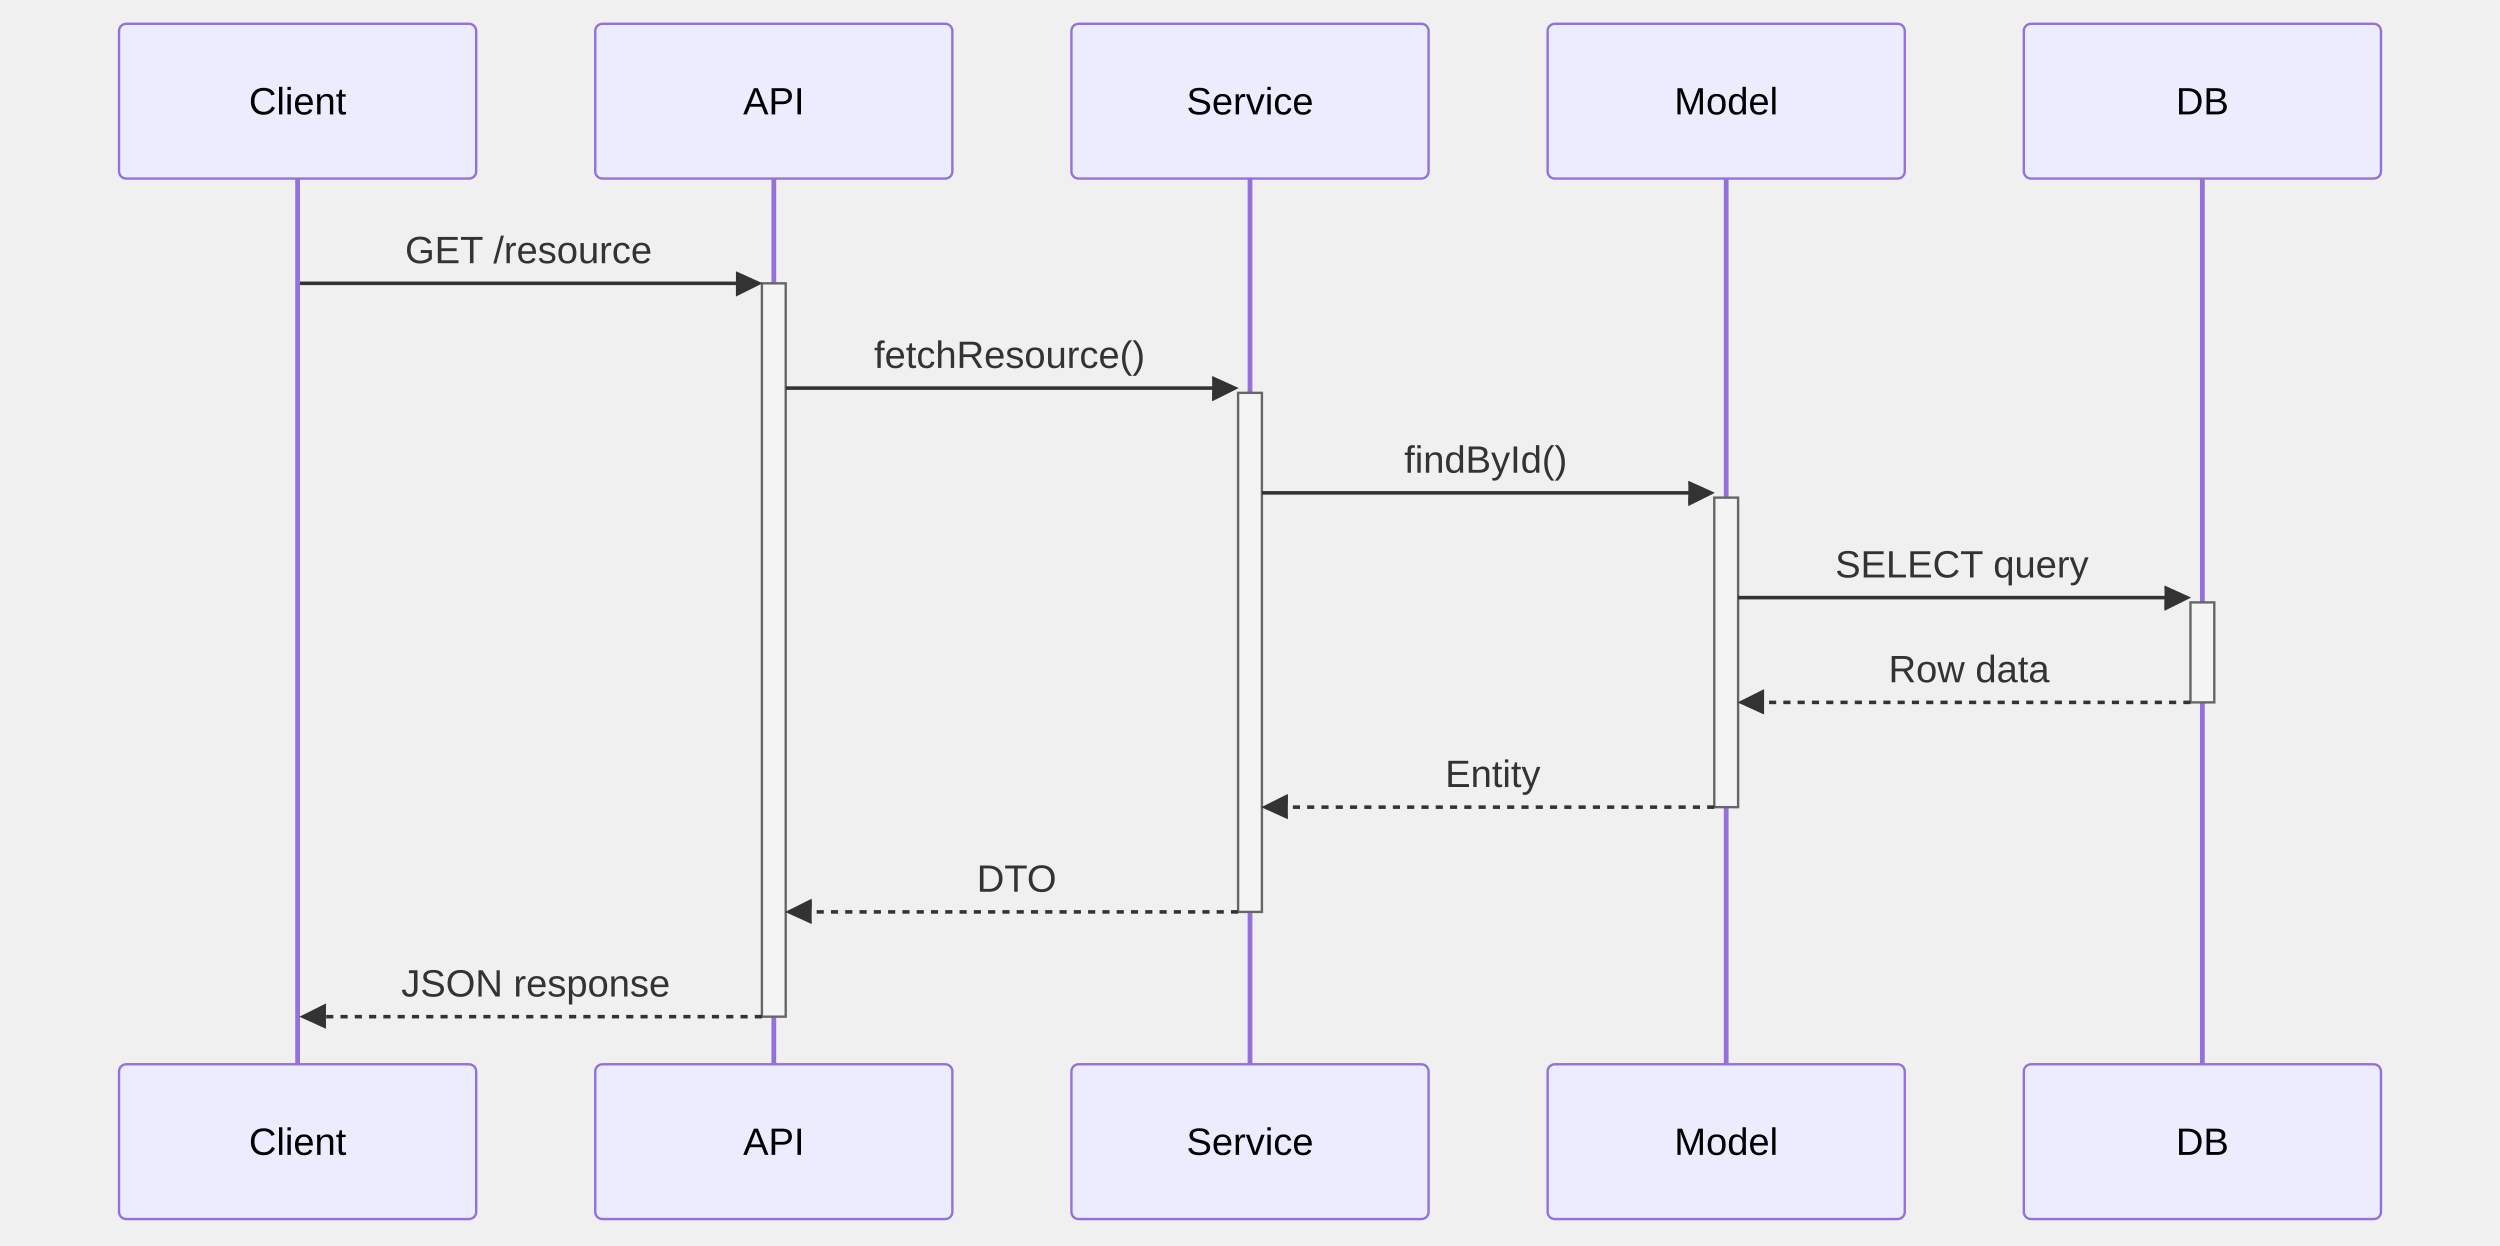
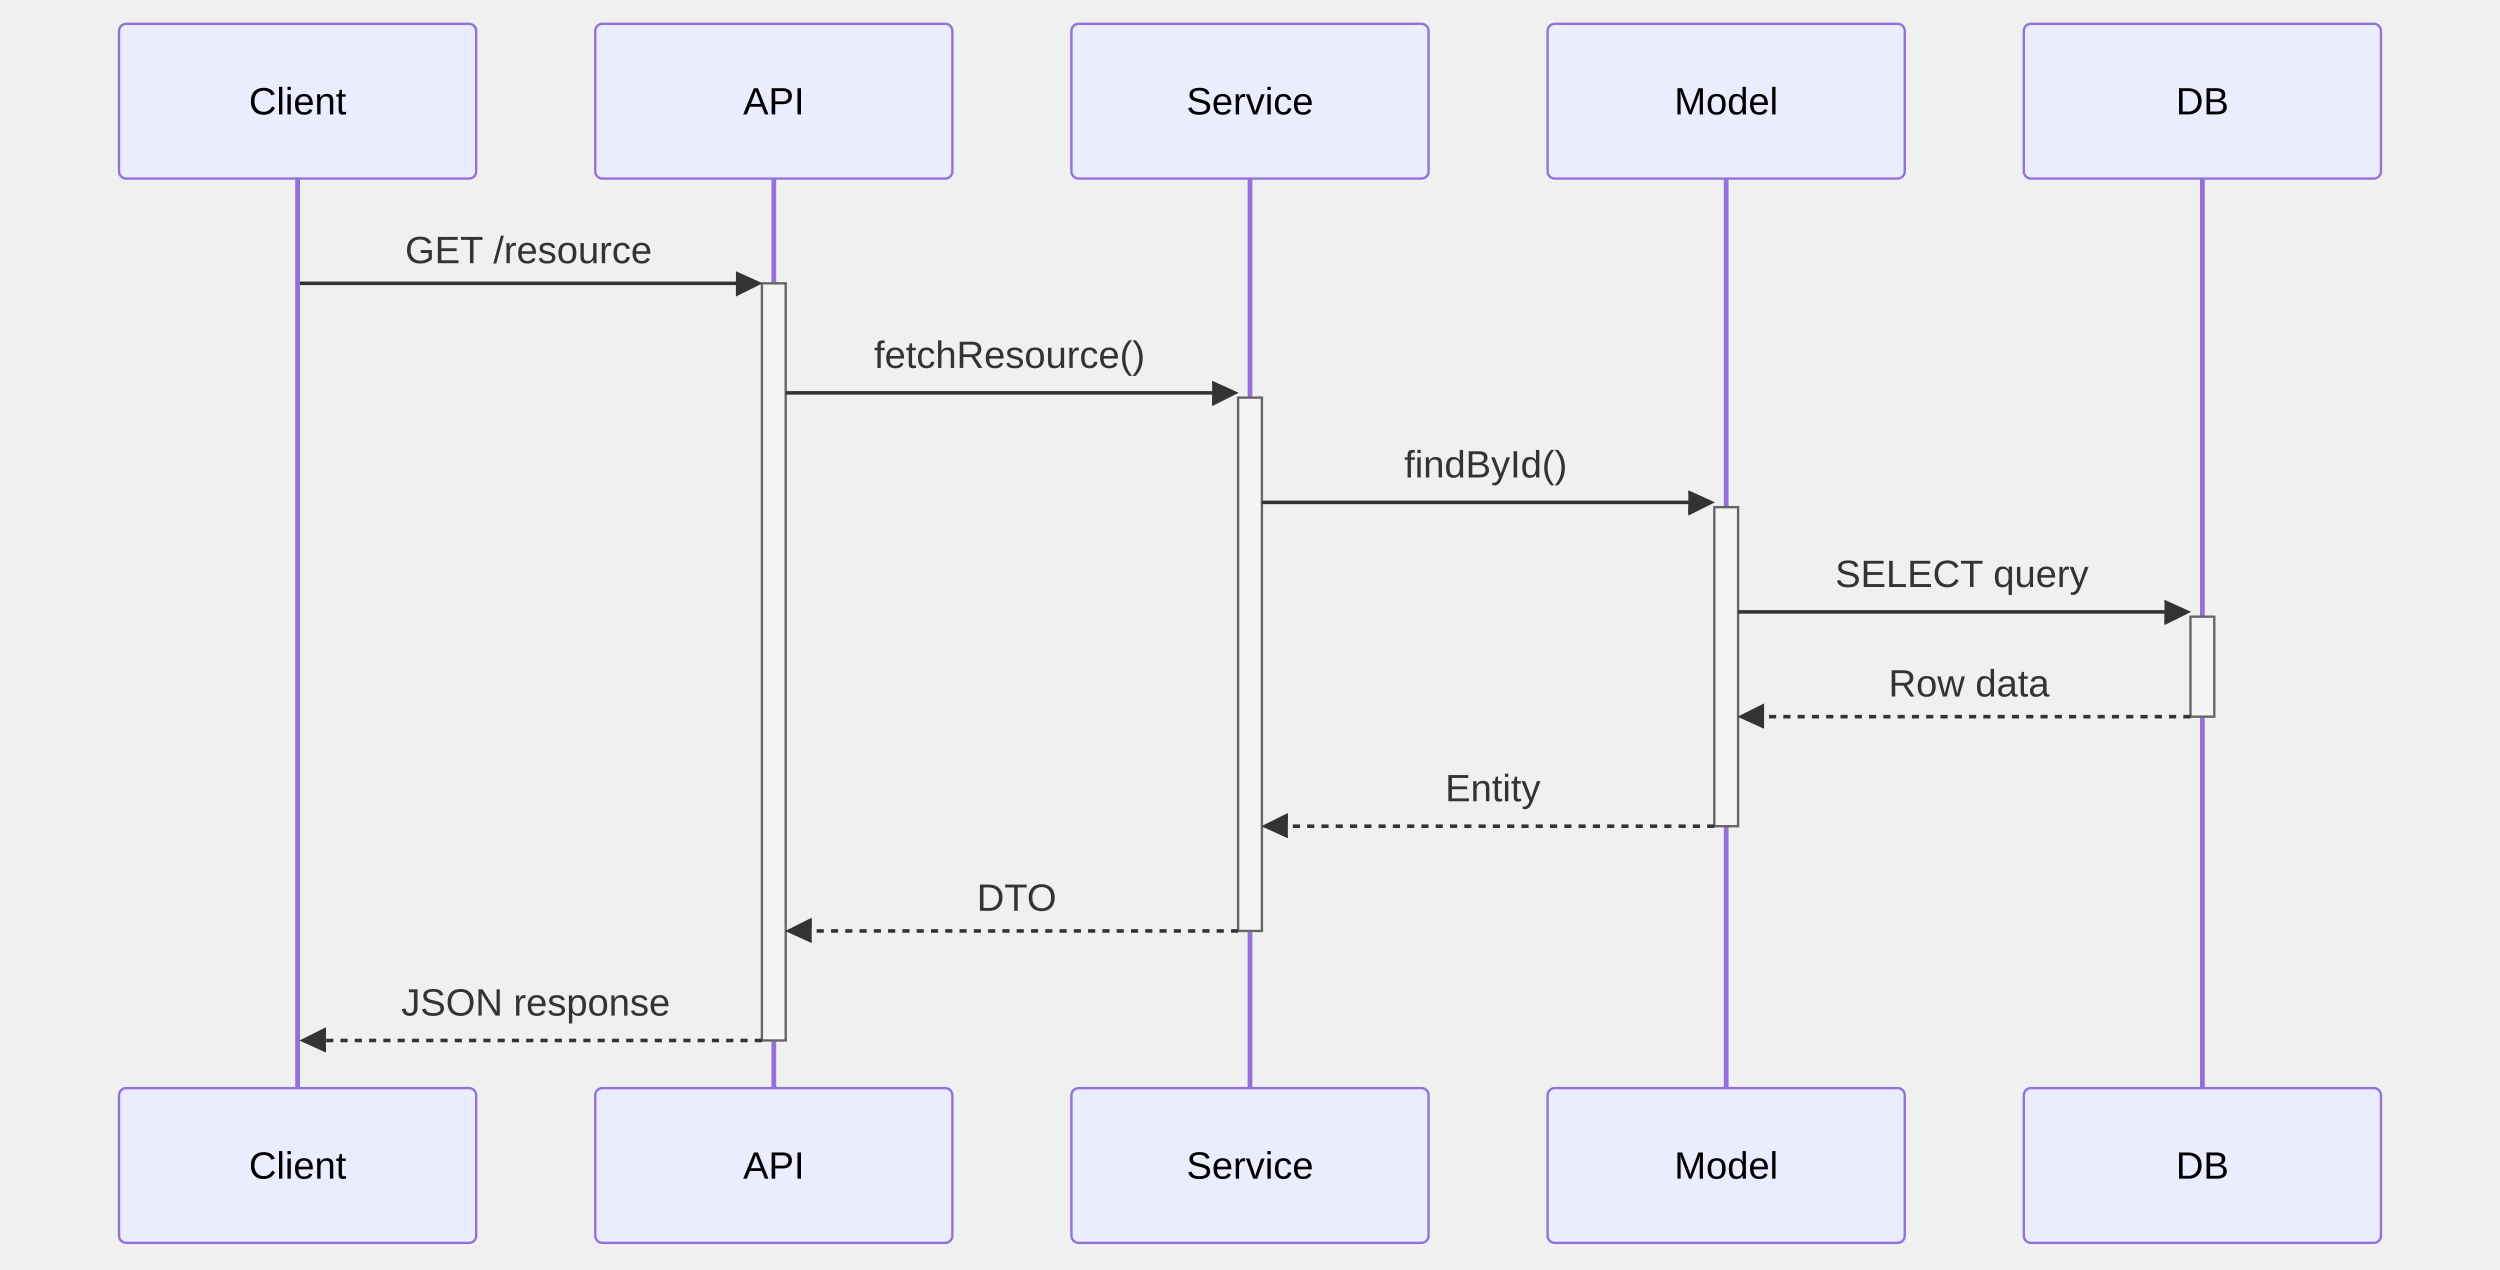
- <svg xmlns="http://www.w3.org/2000/svg" id="my-svg" width="100%" style="max-width: 1050px; background-color: white;" viewBox="-50 -10 1050 523" role="graphics-document document" aria-roledescription="sequence">
+ <svg xmlns="http://www.w3.org/2000/svg" id="my-svg" width="100%" style="max-width: 1050px; background-color: white;" viewBox="-50 -10 1050 533" role="graphics-document document" aria-roledescription="sequence">
  <g>
-     <rect x="800" y="437" fill="#eaeaea" stroke="#666" width="150" height="65" name="DB" rx="3" ry="3" class="actor actor-bottom" />
-     <text x="875" y="469.5" dominant-baseline="central" alignment-baseline="central" class="actor actor-box" style="text-anchor: middle; font-size: 16px; font-weight: 400;">
+     <rect x="800" y="447" fill="#eaeaea" stroke="#666" width="150" height="65" name="DB" rx="3" ry="3" class="actor actor-bottom" />
+     <text x="875" y="479.5" dominant-baseline="central" alignment-baseline="central" class="actor actor-box" style="text-anchor: middle; font-size: 16px; font-weight: 400;">
      <tspan x="875" dy="0">DB</tspan>
    </text>
  </g>
  <g>
-     <rect x="600" y="437" fill="#eaeaea" stroke="#666" width="150" height="65" name="Model" rx="3" ry="3" class="actor actor-bottom" />
-     <text x="675" y="469.5" dominant-baseline="central" alignment-baseline="central" class="actor actor-box" style="text-anchor: middle; font-size: 16px; font-weight: 400;">
+     <rect x="600" y="447" fill="#eaeaea" stroke="#666" width="150" height="65" name="Model" rx="3" ry="3" class="actor actor-bottom" />
+     <text x="675" y="479.5" dominant-baseline="central" alignment-baseline="central" class="actor actor-box" style="text-anchor: middle; font-size: 16px; font-weight: 400;">
      <tspan x="675" dy="0">Model</tspan>
    </text>
  </g>
  <g>
-     <rect x="400" y="437" fill="#eaeaea" stroke="#666" width="150" height="65" name="Service" rx="3" ry="3" class="actor actor-bottom" />
-     <text x="475" y="469.5" dominant-baseline="central" alignment-baseline="central" class="actor actor-box" style="text-anchor: middle; font-size: 16px; font-weight: 400;">
+     <rect x="400" y="447" fill="#eaeaea" stroke="#666" width="150" height="65" name="Service" rx="3" ry="3" class="actor actor-bottom" />
+     <text x="475" y="479.5" dominant-baseline="central" alignment-baseline="central" class="actor actor-box" style="text-anchor: middle; font-size: 16px; font-weight: 400;">
      <tspan x="475" dy="0">Service</tspan>
    </text>
  </g>
  <g>
-     <rect x="200" y="437" fill="#eaeaea" stroke="#666" width="150" height="65" name="API" rx="3" ry="3" class="actor actor-bottom" />
-     <text x="275" y="469.5" dominant-baseline="central" alignment-baseline="central" class="actor actor-box" style="text-anchor: middle; font-size: 16px; font-weight: 400;">
+     <rect x="200" y="447" fill="#eaeaea" stroke="#666" width="150" height="65" name="API" rx="3" ry="3" class="actor actor-bottom" />
+     <text x="275" y="479.5" dominant-baseline="central" alignment-baseline="central" class="actor actor-box" style="text-anchor: middle; font-size: 16px; font-weight: 400;">
      <tspan x="275" dy="0">API</tspan>
    </text>
  </g>
  <g>
-     <rect x="0" y="437" fill="#eaeaea" stroke="#666" width="150" height="65" name="Client" rx="3" ry="3" class="actor actor-bottom" />
-     <text x="75" y="469.5" dominant-baseline="central" alignment-baseline="central" class="actor actor-box" style="text-anchor: middle; font-size: 16px; font-weight: 400;">
+     <rect x="0" y="447" fill="#eaeaea" stroke="#666" width="150" height="65" name="Client" rx="3" ry="3" class="actor actor-bottom" />
+     <text x="75" y="479.5" dominant-baseline="central" alignment-baseline="central" class="actor actor-box" style="text-anchor: middle; font-size: 16px; font-weight: 400;">
      <tspan x="75" dy="0">Client</tspan>
    </text>
  </g>
  <g>
-     <line id="actor4" x1="875" y1="65" x2="875" y2="437" class="actor-line 200" stroke-width="0.5px" stroke="#999" name="DB" data-et="life-line" data-id="DB" />
+     <line id="actor4" x1="875" y1="65" x2="875" y2="447" class="actor-line 200" stroke-width="0.5px" stroke="#999" name="DB" data-et="life-line" data-id="DB" />
    <g id="root-4" data-et="participant" data-type="participant" data-id="DB">
      <rect x="800" y="0" fill="#eaeaea" stroke="#666" width="150" height="65" name="DB" rx="3" ry="3" class="actor actor-top" />
      <text x="875" y="32.5" dominant-baseline="central" alignment-baseline="central" class="actor actor-box" style="text-anchor: middle; font-size: 16px; font-weight: 400;">
        <tspan x="875" dy="0">DB</tspan>
      </text>
    </g>
  </g>
  <g>
-     <line id="actor3" x1="675" y1="65" x2="675" y2="437" class="actor-line 200" stroke-width="0.5px" stroke="#999" name="Model" data-et="life-line" data-id="Model" />
+     <line id="actor3" x1="675" y1="65" x2="675" y2="447" class="actor-line 200" stroke-width="0.5px" stroke="#999" name="Model" data-et="life-line" data-id="Model" />
    <g id="root-3" data-et="participant" data-type="participant" data-id="Model">
      <rect x="600" y="0" fill="#eaeaea" stroke="#666" width="150" height="65" name="Model" rx="3" ry="3" class="actor actor-top" />
      <text x="675" y="32.5" dominant-baseline="central" alignment-baseline="central" class="actor actor-box" style="text-anchor: middle; font-size: 16px; font-weight: 400;">
        <tspan x="675" dy="0">Model</tspan>
      </text>
    </g>
  </g>
  <g>
-     <line id="actor2" x1="475" y1="65" x2="475" y2="437" class="actor-line 200" stroke-width="0.5px" stroke="#999" name="Service" data-et="life-line" data-id="Service" />
+     <line id="actor2" x1="475" y1="65" x2="475" y2="447" class="actor-line 200" stroke-width="0.5px" stroke="#999" name="Service" data-et="life-line" data-id="Service" />
    <g id="root-2" data-et="participant" data-type="participant" data-id="Service">
      <rect x="400" y="0" fill="#eaeaea" stroke="#666" width="150" height="65" name="Service" rx="3" ry="3" class="actor actor-top" />
      <text x="475" y="32.5" dominant-baseline="central" alignment-baseline="central" class="actor actor-box" style="text-anchor: middle; font-size: 16px; font-weight: 400;">
        <tspan x="475" dy="0">Service</tspan>
      </text>
    </g>
  </g>
  <g>
-     <line id="actor1" x1="275" y1="65" x2="275" y2="437" class="actor-line 200" stroke-width="0.5px" stroke="#999" name="API" data-et="life-line" data-id="API" />
+     <line id="actor1" x1="275" y1="65" x2="275" y2="447" class="actor-line 200" stroke-width="0.5px" stroke="#999" name="API" data-et="life-line" data-id="API" />
    <g id="root-1" data-et="participant" data-type="participant" data-id="API">
      <rect x="200" y="0" fill="#eaeaea" stroke="#666" width="150" height="65" name="API" rx="3" ry="3" class="actor actor-top" />
      <text x="275" y="32.5" dominant-baseline="central" alignment-baseline="central" class="actor actor-box" style="text-anchor: middle; font-size: 16px; font-weight: 400;">
        <tspan x="275" dy="0">API</tspan>
      </text>
    </g>
  </g>
  <g>
-     <line id="actor0" x1="75" y1="65" x2="75" y2="437" class="actor-line 200" stroke-width="0.5px" stroke="#999" name="Client" data-et="life-line" data-id="Client" />
+     <line id="actor0" x1="75" y1="65" x2="75" y2="447" class="actor-line 200" stroke-width="0.5px" stroke="#999" name="Client" data-et="life-line" data-id="Client" />
    <g id="root-0" data-et="participant" data-type="participant" data-id="Client">
      <rect x="0" y="0" fill="#eaeaea" stroke="#666" width="150" height="65" name="Client" rx="3" ry="3" class="actor actor-top" />
      <text x="75" y="32.5" dominant-baseline="central" alignment-baseline="central" class="actor actor-box" style="text-anchor: middle; font-size: 16px; font-weight: 400;">
        <tspan x="75" dy="0">Client</tspan>
      </text>
    </g>
  </g>
  <style>#my-svg{font-family:"trebuchet ms",verdana,arial,sans-serif;font-size:16px;fill:#333;}@keyframes edge-animation-frame{from{stroke-dashoffset:0;}}@keyframes dash{to{stroke-dashoffset:0;}}#my-svg .edge-animation-slow{stroke-dasharray:9,5!important;stroke-dashoffset:900;animation:dash 50s linear infinite;stroke-linecap:round;}#my-svg .edge-animation-fast{stroke-dasharray:9,5!important;stroke-dashoffset:900;animation:dash 20s linear infinite;stroke-linecap:round;}#my-svg .error-icon{fill:#552222;}#my-svg .error-text{fill:#552222;stroke:#552222;}#my-svg .edge-thickness-normal{stroke-width:1px;}#my-svg .edge-thickness-thick{stroke-width:3.5px;}#my-svg .edge-pattern-solid{stroke-dasharray:0;}#my-svg .edge-thickness-invisible{stroke-width:0;fill:none;}#my-svg .edge-pattern-dashed{stroke-dasharray:3;}#my-svg .edge-pattern-dotted{stroke-dasharray:2;}#my-svg .marker{fill:#333333;stroke:#333333;}#my-svg .marker.cross{stroke:#333333;}#my-svg svg{font-family:"trebuchet ms",verdana,arial,sans-serif;font-size:16px;}#my-svg p{margin:0;}#my-svg .actor{stroke:#9370DB;fill:#ECECFF;stroke-width:1;}#my-svg rect.actor.outer-path[data-look="neo"]{filter:drop-shadow(1px 2px 2px rgba(185, 185, 185, 1));}#my-svg rect.note[data-look="neo"]{stroke:#aaaa33;fill:#fff5ad;filter:drop-shadow(1px 2px 2px rgba(185, 185, 185, 1));}#my-svg text.actor&gt;tspan{fill:black;stroke:none;}#my-svg .actor-line{stroke:#9370DB;}#my-svg .innerArc{stroke-width:1.5;stroke-dasharray:none;}#my-svg .messageLine0{stroke-width:1.5;stroke-dasharray:none;stroke:#333;}#my-svg .messageLine1{stroke-width:1.5;stroke-dasharray:2,2;stroke:#333;}#my-svg [id$="-arrowhead"] path{fill:#333;stroke:#333;}#my-svg .sequenceNumber{fill:white;}#my-svg [id$="-sequencenumber"]{fill:#333;}#my-svg [id$="-crosshead"] path{fill:#333;stroke:#333;}#my-svg .messageText{fill:#333;stroke:none;}#my-svg .labelBox{stroke:#9370DB;fill:#ECECFF;filter:none;}#my-svg .labelText,#my-svg .labelText&gt;tspan{fill:black;stroke:none;}#my-svg .loopText,#my-svg .loopText&gt;tspan{fill:black;stroke:none;}#my-svg .sectionTitle,#my-svg .sectionTitle&gt;tspan{fill:black;stroke:none;}#my-svg .loopLine{stroke-width:2px;stroke-dasharray:2,2;stroke:#9370DB;fill:#9370DB;}#my-svg .note{stroke:#aaaa33;fill:#fff5ad;}#my-svg .noteText,#my-svg .noteText&gt;tspan{fill:black;stroke:none;font-weight:normal;}#my-svg .activation0{fill:#f4f4f4;stroke:#666;}#my-svg .activation1{fill:#f4f4f4;stroke:#666;}#my-svg .activation2{fill:#f4f4f4;stroke:#666;}#my-svg .actorPopupMenu{position:absolute;}#my-svg .actorPopupMenuPanel{position:absolute;fill:#ECECFF;box-shadow:0px 8px 16px 0px rgba(0,0,0,0.2);filter:drop-shadow(3px 5px 2px rgb(0 0 0 / 0.4));}#my-svg .actor-man circle,#my-svg line{fill:#ECECFF;stroke-width:2px;}#my-svg g rect.rect{filter:drop-shadow(1px 2px 2px rgba(185, 185, 185, 1));stroke:#9370DB;}#my-svg .node .neo-node{stroke:#9370DB;}#my-svg [data-look="neo"].node rect,#my-svg [data-look="neo"].cluster rect,#my-svg [data-look="neo"].node polygon{stroke:#9370DB;filter:drop-shadow(1px 2px 2px rgba(185, 185, 185, 1));}#my-svg [data-look="neo"].swimlane.cluster rect{filter:none;}#my-svg [data-look="neo"].node path{stroke:#9370DB;stroke-width:1px;}#my-svg [data-look="neo"].node .outer-path{filter:drop-shadow(1px 2px 2px rgba(185, 185, 185, 1));}#my-svg [data-look="neo"].node .neo-line path{stroke:#9370DB;filter:none;}#my-svg [data-look="neo"].node circle{stroke:#9370DB;filter:drop-shadow(1px 2px 2px rgba(185, 185, 185, 1));}#my-svg [data-look="neo"].node circle .state-start{fill:#000000;}#my-svg [data-look="neo"].icon-shape .icon{fill:#9370DB;filter:drop-shadow(1px 2px 2px rgba(185, 185, 185, 1));}#my-svg [data-look="neo"].icon-shape .icon-neo path{stroke:#9370DB;filter:drop-shadow(1px 2px 2px rgba(185, 185, 185, 1));}#my-svg :root{--mermaid-font-family:"trebuchet ms",verdana,arial,sans-serif;}</style>
  <g />
  <defs>
    <symbol id="my-svg-computer" width="24" height="24">
      <path transform="scale(.5)" d="M2 2v13h20v-13h-20zm18 11h-16v-9h16v9zm-10.228 6l.466-1h3.524l.467 1h-4.457zm14.228 3h-24l2-6h2.104l-1.33 4h18.45l-1.297-4h2.073l2 6zm-5-10h-14v-7h14v7z" />
    </symbol>
  </defs>
  <defs>
    <symbol id="my-svg-database" fill-rule="evenodd" clip-rule="evenodd">
      <path transform="scale(.5)" d="M12.258.001l.256.004.255.005.253.008.251.01.249.012.247.015.246.016.242.019.241.02.239.023.236.024.233.027.231.028.229.031.225.032.223.034.22.036.217.038.214.04.211.041.208.043.205.045.201.046.198.048.194.05.191.051.187.053.183.054.18.056.175.057.172.059.168.06.163.061.16.063.155.064.15.066.074.033.073.033.071.034.07.034.069.035.068.035.067.035.066.035.064.036.064.036.062.036.06.036.06.037.058.037.058.037.055.038.055.038.053.038.052.038.051.039.05.039.048.039.047.039.045.04.044.04.043.04.041.04.04.041.039.041.037.041.036.041.034.041.033.042.032.042.03.042.029.042.027.042.026.043.024.043.023.043.021.043.02.043.018.044.017.043.015.044.013.044.012.044.011.045.009.044.007.045.006.045.004.045.002.045.001.045v17l-.001.045-.002.045-.004.045-.006.045-.007.045-.009.044-.011.045-.012.044-.013.044-.015.044-.017.043-.018.044-.02.043-.021.043-.023.043-.024.043-.026.043-.027.042-.029.042-.03.042-.032.042-.033.042-.034.041-.036.041-.037.041-.039.041-.04.041-.041.04-.043.04-.044.04-.045.04-.047.039-.048.039-.05.039-.051.039-.052.038-.053.038-.055.038-.055.038-.058.037-.058.037-.06.037-.06.036-.062.036-.064.036-.064.036-.066.035-.067.035-.068.035-.069.035-.07.034-.071.034-.073.033-.074.033-.15.066-.155.064-.16.063-.163.061-.168.06-.172.059-.175.057-.18.056-.183.054-.187.053-.191.051-.194.05-.198.048-.201.046-.205.045-.208.043-.211.041-.214.04-.217.038-.22.036-.223.034-.225.032-.229.031-.231.028-.233.027-.236.024-.239.023-.241.02-.242.019-.246.016-.247.015-.249.012-.251.01-.253.008-.255.005-.256.004-.258.001-.258-.001-.256-.004-.255-.005-.253-.008-.251-.01-.249-.012-.247-.015-.245-.016-.243-.019-.241-.02-.238-.023-.236-.024-.234-.027-.231-.028-.228-.031-.226-.032-.223-.034-.22-.036-.217-.038-.214-.04-.211-.041-.208-.043-.204-.045-.201-.046-.198-.048-.195-.05-.19-.051-.187-.053-.184-.054-.179-.056-.176-.057-.172-.059-.167-.06-.164-.061-.159-.063-.155-.064-.151-.066-.074-.033-.072-.033-.072-.034-.07-.034-.069-.035-.068-.035-.067-.035-.066-.035-.064-.036-.063-.036-.062-.036-.061-.036-.06-.037-.058-.037-.057-.037-.056-.038-.055-.038-.053-.038-.052-.038-.051-.039-.049-.039-.049-.039-.046-.039-.046-.04-.044-.04-.043-.04-.041-.04-.04-.041-.039-.041-.037-.041-.036-.041-.034-.041-.033-.042-.032-.042-.03-.042-.029-.042-.027-.042-.026-.043-.024-.043-.023-.043-.021-.043-.02-.043-.018-.044-.017-.043-.015-.044-.013-.044-.012-.044-.011-.045-.009-.044-.007-.045-.006-.045-.004-.045-.002-.045-.001-.045v-17l.001-.045.002-.045.004-.045.006-.045.007-.045.009-.044.011-.045.012-.044.013-.044.015-.044.017-.043.018-.044.02-.043.021-.043.023-.043.024-.043.026-.043.027-.042.029-.042.03-.042.032-.042.033-.042.034-.041.036-.041.037-.041.039-.041.04-.041.041-.04.043-.04.044-.04.046-.04.046-.039.049-.039.049-.039.051-.039.052-.038.053-.038.055-.038.056-.038.057-.037.058-.037.06-.037.061-.036.062-.036.063-.036.064-.036.066-.035.067-.035.068-.035.069-.035.07-.034.072-.034.072-.033.074-.033.151-.066.155-.064.159-.063.164-.061.167-.06.172-.059.176-.057.179-.056.184-.054.187-.053.19-.051.195-.05.198-.048.201-.046.204-.045.208-.043.211-.041.214-.04.217-.038.22-.036.223-.034.226-.032.228-.031.231-.028.234-.027.236-.024.238-.023.241-.02.243-.019.245-.016.247-.015.249-.012.251-.01.253-.008.255-.005.256-.004.258-.001.258.001zm-9.258 20.499v.01l.001.021.003.021.004.022.005.021.006.022.007.022.009.023.01.022.011.023.012.023.013.023.015.023.016.024.017.023.018.024.019.024.021.024.022.025.023.024.024.025.052.049.056.05.061.051.066.051.07.051.075.051.079.052.084.052.088.052.092.052.097.052.102.051.105.052.11.052.114.051.119.051.123.051.127.05.131.05.135.05.139.048.144.049.147.047.152.047.155.047.16.045.163.045.167.043.171.043.176.041.178.041.183.039.187.039.19.037.194.035.197.035.202.033.204.031.209.03.212.029.216.027.219.025.222.024.226.021.23.02.233.018.236.016.24.015.243.012.246.01.249.008.253.005.256.004.259.001.26-.001.257-.004.254-.005.25-.008.247-.011.244-.012.241-.014.237-.016.233-.018.231-.021.226-.021.224-.024.22-.026.216-.027.212-.028.21-.031.205-.031.202-.034.198-.034.194-.036.191-.037.187-.039.183-.04.179-.04.175-.042.172-.043.168-.044.163-.045.16-.046.155-.046.152-.047.148-.048.143-.049.139-.049.136-.05.131-.05.126-.05.123-.051.118-.052.114-.051.11-.052.106-.052.101-.052.096-.052.092-.052.088-.053.083-.051.079-.052.074-.052.07-.051.065-.051.06-.051.056-.05.051-.05.023-.024.023-.025.021-.024.02-.024.019-.024.018-.024.017-.024.015-.023.014-.024.013-.023.012-.023.01-.023.01-.022.008-.022.006-.022.006-.022.004-.022.004-.021.001-.021.001-.021v-4.127l-.077.055-.08.053-.083.054-.085.053-.087.052-.09.052-.093.051-.095.05-.097.05-.1.049-.102.049-.105.048-.106.047-.109.047-.111.046-.114.045-.115.045-.118.044-.12.043-.122.042-.124.042-.126.041-.128.04-.13.04-.132.038-.134.038-.135.037-.138.037-.139.035-.142.035-.143.034-.144.033-.147.032-.148.031-.15.03-.151.03-.153.029-.154.027-.156.027-.158.026-.159.025-.161.024-.162.023-.163.022-.165.021-.166.02-.167.019-.169.018-.169.017-.171.016-.173.015-.173.014-.175.013-.175.012-.177.011-.178.01-.179.008-.179.008-.181.006-.182.005-.182.004-.184.003-.184.002h-.37l-.184-.002-.184-.003-.182-.004-.182-.005-.181-.006-.179-.008-.179-.008-.178-.01-.176-.011-.176-.012-.175-.013-.173-.014-.172-.015-.171-.016-.17-.017-.169-.018-.167-.019-.166-.02-.165-.021-.163-.022-.162-.023-.161-.024-.159-.025-.157-.026-.156-.027-.155-.027-.153-.029-.151-.03-.15-.03-.148-.031-.146-.032-.145-.033-.143-.034-.141-.035-.14-.035-.137-.037-.136-.037-.134-.038-.132-.038-.13-.04-.128-.04-.126-.041-.124-.042-.122-.042-.12-.044-.117-.043-.116-.045-.113-.045-.112-.046-.109-.047-.106-.047-.105-.048-.102-.049-.1-.049-.097-.05-.095-.05-.093-.052-.09-.051-.087-.052-.085-.053-.083-.054-.08-.054-.077-.054v4.127zm0-5.654v.011l.001.021.003.021.004.021.005.022.006.022.007.022.009.022.01.022.011.023.012.023.013.023.015.024.016.023.017.024.018.024.019.024.021.024.022.024.023.025.024.024.052.05.056.05.061.05.066.051.07.051.075.052.079.051.084.052.088.052.092.052.097.052.102.052.105.052.11.051.114.051.119.052.123.05.127.051.131.05.135.049.139.049.144.048.147.048.152.047.155.046.16.045.163.045.167.044.171.042.176.042.178.04.183.04.187.038.19.037.194.036.197.034.202.033.204.032.209.03.212.028.216.027.219.025.222.024.226.022.23.02.233.018.236.016.24.014.243.012.246.01.249.008.253.006.256.003.259.001.26-.001.257-.003.254-.006.25-.008.247-.01.244-.012.241-.015.237-.016.233-.018.231-.02.226-.022.224-.024.22-.025.216-.027.212-.029.21-.03.205-.032.202-.033.198-.035.194-.036.191-.037.187-.039.183-.039.179-.041.175-.042.172-.043.168-.044.163-.045.16-.045.155-.047.152-.047.148-.048.143-.048.139-.05.136-.049.131-.05.126-.051.123-.051.118-.051.114-.052.11-.052.106-.052.101-.052.096-.052.092-.052.088-.052.083-.052.079-.052.074-.051.07-.052.065-.051.06-.05.056-.051.051-.049.023-.025.023-.024.021-.025.02-.024.019-.024.018-.024.017-.024.015-.023.014-.023.013-.024.012-.022.01-.023.01-.023.008-.022.006-.022.006-.022.004-.021.004-.022.001-.021.001-.021v-4.139l-.077.054-.08.054-.083.054-.085.052-.087.053-.09.051-.093.051-.095.051-.097.05-.1.049-.102.049-.105.048-.106.047-.109.047-.111.046-.114.045-.115.044-.118.044-.12.044-.122.042-.124.042-.126.041-.128.04-.13.039-.132.039-.134.038-.135.037-.138.036-.139.036-.142.035-.143.033-.144.033-.147.033-.148.031-.15.03-.151.03-.153.028-.154.028-.156.027-.158.026-.159.025-.161.024-.162.023-.163.022-.165.021-.166.02-.167.019-.169.018-.169.017-.171.016-.173.015-.173.014-.175.013-.175.012-.177.011-.178.009-.179.009-.179.007-.181.007-.182.005-.182.004-.184.003-.184.002h-.37l-.184-.002-.184-.003-.182-.004-.182-.005-.181-.007-.179-.007-.179-.009-.178-.009-.176-.011-.176-.012-.175-.013-.173-.014-.172-.015-.171-.016-.17-.017-.169-.018-.167-.019-.166-.02-.165-.021-.163-.022-.162-.023-.161-.024-.159-.025-.157-.026-.156-.027-.155-.028-.153-.028-.151-.03-.15-.03-.148-.031-.146-.033-.145-.033-.143-.033-.141-.035-.14-.036-.137-.036-.136-.037-.134-.038-.132-.039-.13-.039-.128-.04-.126-.041-.124-.042-.122-.043-.12-.043-.117-.044-.116-.044-.113-.046-.112-.046-.109-.046-.106-.047-.105-.048-.102-.049-.1-.049-.097-.05-.095-.051-.093-.051-.09-.051-.087-.053-.085-.052-.083-.054-.08-.054-.077-.054v4.139zm0-5.666v.011l.001.02.003.022.004.021.005.022.006.021.007.022.009.023.01.022.011.023.012.023.013.023.015.023.016.024.017.024.018.023.019.024.021.025.022.024.023.024.024.025.052.05.056.05.061.05.066.051.07.051.075.052.079.051.084.052.088.052.092.052.097.052.102.052.105.051.11.052.114.051.119.051.123.051.127.05.131.05.135.05.139.049.144.048.147.048.152.047.155.046.16.045.163.045.167.043.171.043.176.042.178.04.183.04.187.038.19.037.194.036.197.034.202.033.204.032.209.03.212.028.216.027.219.025.222.024.226.021.23.02.233.018.236.017.24.014.243.012.246.01.249.008.253.006.256.003.259.001.26-.001.257-.003.254-.006.25-.008.247-.01.244-.013.241-.014.237-.016.233-.018.231-.02.226-.022.224-.024.22-.025.216-.027.212-.029.21-.03.205-.032.202-.033.198-.035.194-.036.191-.037.187-.039.183-.039.179-.041.175-.042.172-.043.168-.044.163-.045.16-.045.155-.047.152-.047.148-.048.143-.049.139-.049.136-.049.131-.051.126-.05.123-.051.118-.052.114-.051.11-.052.106-.052.101-.052.096-.052.092-.052.088-.052.083-.052.079-.052.074-.052.07-.051.065-.051.06-.051.056-.05.051-.049.023-.025.023-.025.021-.024.02-.024.019-.024.018-.024.017-.024.015-.023.014-.024.013-.023.012-.023.01-.022.01-.023.008-.022.006-.022.006-.022.004-.022.004-.021.001-.021.001-.021v-4.153l-.077.054-.08.054-.083.053-.085.053-.087.053-.09.051-.093.051-.095.051-.097.05-.1.049-.102.048-.105.048-.106.048-.109.046-.111.046-.114.046-.115.044-.118.044-.12.043-.122.043-.124.042-.126.041-.128.04-.13.039-.132.039-.134.038-.135.037-.138.036-.139.036-.142.034-.143.034-.144.033-.147.032-.148.032-.15.03-.151.03-.153.028-.154.028-.156.027-.158.026-.159.024-.161.024-.162.023-.163.023-.165.021-.166.02-.167.019-.169.018-.169.017-.171.016-.173.015-.173.014-.175.013-.175.012-.177.01-.178.01-.179.009-.179.007-.181.006-.182.006-.182.004-.184.003-.184.001-.185.001-.185-.001-.184-.001-.184-.003-.182-.004-.182-.006-.181-.006-.179-.007-.179-.009-.178-.01-.176-.01-.176-.012-.175-.013-.173-.014-.172-.015-.171-.016-.17-.017-.169-.018-.167-.019-.166-.02-.165-.021-.163-.023-.162-.023-.161-.024-.159-.024-.157-.026-.156-.027-.155-.028-.153-.028-.151-.03-.15-.03-.148-.032-.146-.032-.145-.033-.143-.034-.141-.034-.14-.036-.137-.036-.136-.037-.134-.038-.132-.039-.13-.039-.128-.041-.126-.041-.124-.041-.122-.043-.12-.043-.117-.044-.116-.044-.113-.046-.112-.046-.109-.046-.106-.048-.105-.048-.102-.048-.1-.05-.097-.049-.095-.051-.093-.051-.09-.052-.087-.052-.085-.053-.083-.053-.08-.054-.077-.054v4.153zm8.74-8.179l-.257.004-.254.005-.25.008-.247.011-.244.012-.241.014-.237.016-.233.018-.231.021-.226.022-.224.023-.22.026-.216.027-.212.028-.21.031-.205.032-.202.033-.198.034-.194.036-.191.038-.187.038-.183.04-.179.041-.175.042-.172.043-.168.043-.163.045-.16.046-.155.046-.152.048-.148.048-.143.048-.139.049-.136.05-.131.05-.126.051-.123.051-.118.051-.114.052-.11.052-.106.052-.101.052-.096.052-.092.052-.088.052-.083.052-.079.052-.074.051-.07.052-.065.051-.06.05-.056.05-.051.05-.023.025-.023.024-.021.024-.02.025-.019.024-.018.024-.017.023-.015.024-.014.023-.013.023-.012.023-.01.023-.01.022-.008.022-.006.023-.006.021-.004.022-.004.021-.001.021-.001.021.001.021.001.021.004.021.004.022.006.021.006.023.008.022.01.022.01.023.012.023.013.023.014.023.015.024.017.023.018.024.019.024.02.025.021.024.023.024.023.025.051.05.056.05.06.05.065.051.07.052.074.051.079.052.083.052.088.052.092.052.096.052.101.052.106.052.11.052.114.052.118.051.123.051.126.051.131.05.136.05.139.049.143.048.148.048.152.048.155.046.16.046.163.045.168.043.172.043.175.042.179.041.183.04.187.038.191.038.194.036.198.034.202.033.205.032.21.031.212.028.216.027.22.026.224.023.226.022.231.021.233.018.237.016.241.014.244.012.247.011.25.008.254.005.257.004.26.001.26-.001.257-.004.254-.005.25-.008.247-.011.244-.012.241-.014.237-.016.233-.018.231-.021.226-.022.224-.023.22-.026.216-.027.212-.028.21-.031.205-.032.202-.033.198-.034.194-.036.191-.038.187-.038.183-.04.179-.041.175-.042.172-.043.168-.043.163-.045.16-.046.155-.046.152-.048.148-.048.143-.048.139-.049.136-.05.131-.05.126-.051.123-.051.118-.051.114-.052.11-.052.106-.052.101-.052.096-.052.092-.052.088-.052.083-.052.079-.052.074-.051.07-.052.065-.051.06-.05.056-.05.051-.05.023-.025.023-.024.021-.024.02-.025.019-.024.018-.024.017-.023.015-.024.014-.023.013-.023.012-.023.01-.023.01-.022.008-.022.006-.023.006-.021.004-.022.004-.021.001-.021.001-.021-.001-.021-.001-.021-.004-.021-.004-.022-.006-.021-.006-.023-.008-.022-.01-.022-.01-.023-.012-.023-.013-.023-.014-.023-.015-.024-.017-.023-.018-.024-.019-.024-.02-.025-.021-.024-.023-.024-.023-.025-.051-.05-.056-.05-.06-.05-.065-.051-.07-.052-.074-.051-.079-.052-.083-.052-.088-.052-.092-.052-.096-.052-.101-.052-.106-.052-.11-.052-.114-.052-.118-.051-.123-.051-.126-.051-.131-.05-.136-.05-.139-.049-.143-.048-.148-.048-.152-.048-.155-.046-.16-.046-.163-.045-.168-.043-.172-.043-.175-.042-.179-.041-.183-.04-.187-.038-.191-.038-.194-.036-.198-.034-.202-.033-.205-.032-.21-.031-.212-.028-.216-.027-.22-.026-.224-.023-.226-.022-.231-.021-.233-.018-.237-.016-.241-.014-.244-.012-.247-.011-.25-.008-.254-.005-.257-.004-.26-.001-.26.001z" />
    </symbol>
  </defs>
  <defs>
    <symbol id="my-svg-clock" width="24" height="24">
      <path transform="scale(.5)" d="M12 2c5.514 0 10 4.486 10 10s-4.486 10-10 10-10-4.486-10-10 4.486-10 10-10zm0-2c-6.627 0-12 5.373-12 12s5.373 12 12 12 12-5.373 12-12-5.373-12-12-12zm5.848 12.459c.202.038.202.333.001.372-1.907.361-6.045 1.111-6.547 1.111-.719 0-1.301-.582-1.301-1.301 0-.512.77-5.447 1.125-7.445.034-.192.312-.181.343.014l.985 6.238 5.394 1.011z" />
    </symbol>
  </defs>
  <defs>
    <marker id="my-svg-arrowhead" refX="7.9" refY="5" markerUnits="userSpaceOnUse" markerWidth="12" markerHeight="12" orient="auto-start-reverse">
      <path d="M -1 0 L 10 5 L 0 10 z" />
    </marker>
  </defs>
  <defs>
    <marker id="my-svg-crosshead" markerWidth="15" markerHeight="8" orient="auto" refX="4" refY="4.5">
      <path fill="none" stroke="#000000" stroke-width="1pt" d="M 1,2 L 6,7 M 6,2 L 1,7" style="stroke-dasharray: 0, 0;" />
    </marker>
  </defs>
  <defs>
    <marker id="my-svg-filled-head" refX="15.5" refY="7" markerWidth="20" markerHeight="28" orient="auto">
      <path d="M 18,7 L9,13 L14,7 L9,1 Z" />
    </marker>
  </defs>
  <defs>
    <marker id="my-svg-sequencenumber" refX="15" refY="15" markerWidth="60" markerHeight="40" orient="auto">
      <circle cx="15" cy="15" r="6" />
    </marker>
  </defs>
  <defs>
    <marker id="my-svg-solidTopArrowHead" refX="7.9" refY="7.25" markerUnits="userSpaceOnUse" markerWidth="12" markerHeight="12" orient="auto-start-reverse">
      <path d="M 0 0 L 10 8 L 0 8 z" />
    </marker>
  </defs>
  <defs>
    <marker id="my-svg-solidBottomArrowHead" refX="7.9" refY="0.75" markerUnits="userSpaceOnUse" markerWidth="12" markerHeight="12" orient="auto-start-reverse">
      <path d="M 0 0 L 10 0 L 0 8 z" />
    </marker>
  </defs>
  <defs>
    <marker id="my-svg-stickTopArrowHead" refX="7.5" refY="7" markerUnits="userSpaceOnUse" markerWidth="12" markerHeight="12" orient="auto-start-reverse">
      <path d="M 0 0 L 7 7" stroke="black" stroke-width="1.5" fill="none" />
    </marker>
  </defs>
  <defs>
    <marker id="my-svg-stickBottomArrowHead" refX="7.5" refY="0" markerUnits="userSpaceOnUse" markerWidth="12" markerHeight="12" orient="auto-start-reverse">
      <path d="M 0 7 L 7 0" stroke="black" stroke-width="1.5" fill="none" />
    </marker>
  </defs>
  <g>
-     <rect x="270" y="109" fill="#EDF2AE" stroke="#666" width="10" height="308" class="activation0" />
+     <rect x="270" y="109" fill="#EDF2AE" stroke="#666" width="10" height="318" class="activation0" />
  </g>
  <g>
-     <rect x="470" y="155" fill="#EDF2AE" stroke="#666" width="10" height="218" class="activation0" />
+     <rect x="470" y="157" fill="#EDF2AE" stroke="#666" width="10" height="224" class="activation0" />
  </g>
  <g>
-     <rect x="670" y="199" fill="#EDF2AE" stroke="#666" width="10" height="130" class="activation0" />
+     <rect x="670" y="203" fill="#EDF2AE" stroke="#666" width="10" height="134" class="activation0" />
  </g>
  <g>
-     <rect x="870" y="243" fill="#EDF2AE" stroke="#666" width="10" height="42" class="activation0" />
+     <rect x="870" y="249" fill="#EDF2AE" stroke="#666" width="10" height="42" class="activation0" />
  </g>
  <text x="172" y="80" text-anchor="middle" dominant-baseline="middle" alignment-baseline="middle" class="messageText" dy="1em" style="font-size: 16px; font-weight: 400;">GET /resource</text>
  <line x1="76" y1="109" x2="267" y2="109" class="messageLine0" data-et="message" data-id="i0" data-from="Client" data-to="API" stroke-width="2" stroke="none" marker-end="url(#my-svg-arrowhead)" style="fill: none;" />
  <text x="374" y="124" text-anchor="middle" dominant-baseline="middle" alignment-baseline="middle" class="messageText" dy="1em" style="font-size: 16px; font-weight: 400;">fetchResource()</text>
-   <line x1="280" y1="153" x2="467" y2="153" class="messageLine0" data-et="message" data-id="i2" data-from="API" data-to="Service" stroke-width="2" stroke="none" marker-end="url(#my-svg-arrowhead)" style="fill: none;" />
-   <text x="574" y="168" text-anchor="middle" dominant-baseline="middle" alignment-baseline="middle" class="messageText" dy="1em" style="font-size: 16px; font-weight: 400;">findById()</text>
-   <line x1="480" y1="197" x2="667" y2="197" class="messageLine0" data-et="message" data-id="i4" data-from="Service" data-to="Model" stroke-width="2" stroke="none" marker-end="url(#my-svg-arrowhead)" style="fill: none;" />
-   <text x="774" y="212" text-anchor="middle" dominant-baseline="middle" alignment-baseline="middle" class="messageText" dy="1em" style="font-size: 16px; font-weight: 400;">SELECT query</text>
-   <line x1="680" y1="241" x2="867" y2="241" class="messageLine0" data-et="message" data-id="i6" data-from="Model" data-to="DB" stroke-width="2" stroke="none" marker-end="url(#my-svg-arrowhead)" style="fill: none;" />
-   <text x="777" y="256" text-anchor="middle" dominant-baseline="middle" alignment-baseline="middle" class="messageText" dy="1em" style="font-size: 16px; font-weight: 400;">Row data</text>
-   <line x1="870" y1="285" x2="683" y2="285" class="messageLine1" data-et="message" data-id="i8" data-from="DB" data-to="Model" stroke-width="2" stroke="none" marker-end="url(#my-svg-arrowhead)" style="stroke-dasharray: 3, 3; fill: none;" />
-   <text x="577" y="300" text-anchor="middle" dominant-baseline="middle" alignment-baseline="middle" class="messageText" dy="1em" style="font-size: 16px; font-weight: 400;">Entity</text>
-   <line x1="670" y1="329" x2="483" y2="329" class="messageLine1" data-et="message" data-id="i10" data-from="Model" data-to="Service" stroke-width="2" stroke="none" marker-end="url(#my-svg-arrowhead)" style="stroke-dasharray: 3, 3; fill: none;" />
-   <text x="377" y="344" text-anchor="middle" dominant-baseline="middle" alignment-baseline="middle" class="messageText" dy="1em" style="font-size: 16px; font-weight: 400;">DTO</text>
-   <line x1="470" y1="373" x2="283" y2="373" class="messageLine1" data-et="message" data-id="i12" data-from="Service" data-to="API" stroke-width="2" stroke="none" marker-end="url(#my-svg-arrowhead)" style="stroke-dasharray: 3, 3; fill: none;" />
-   <text x="175" y="388" text-anchor="middle" dominant-baseline="middle" alignment-baseline="middle" class="messageText" dy="1em" style="font-size: 16px; font-weight: 400;">JSON response</text>
-   <line x1="270" y1="417" x2="79" y2="417" class="messageLine1" data-et="message" data-id="i14" data-from="API" data-to="Client" stroke-width="2" stroke="none" marker-end="url(#my-svg-arrowhead)" style="stroke-dasharray: 3, 3; fill: none;" />
+   <line x1="280" y1="155" x2="467" y2="155" class="messageLine0" data-et="message" data-id="i2" data-from="API" data-to="Service" stroke-width="2" stroke="none" marker-end="url(#my-svg-arrowhead)" style="fill: none;" />
+   <text x="574" y="170" text-anchor="middle" dominant-baseline="middle" alignment-baseline="middle" class="messageText" dy="1em" style="font-size: 16px; font-weight: 400;">findById()</text>
+   <line x1="480" y1="201" x2="667" y2="201" class="messageLine0" data-et="message" data-id="i4" data-from="Service" data-to="Model" stroke-width="2" stroke="none" marker-end="url(#my-svg-arrowhead)" style="fill: none;" />
+   <text x="774" y="216" text-anchor="middle" dominant-baseline="middle" alignment-baseline="middle" class="messageText" dy="1em" style="font-size: 16px; font-weight: 400;">SELECT query</text>
+   <line x1="680" y1="247" x2="867" y2="247" class="messageLine0" data-et="message" data-id="i6" data-from="Model" data-to="DB" stroke-width="2" stroke="none" marker-end="url(#my-svg-arrowhead)" style="fill: none;" />
+   <text x="777" y="262" text-anchor="middle" dominant-baseline="middle" alignment-baseline="middle" class="messageText" dy="1em" style="font-size: 16px; font-weight: 400;">Row data</text>
+   <line x1="870" y1="291" x2="683" y2="291" class="messageLine1" data-et="message" data-id="i8" data-from="DB" data-to="Model" stroke-width="2" stroke="none" marker-end="url(#my-svg-arrowhead)" style="stroke-dasharray: 3, 3; fill: none;" />
+   <text x="577" y="306" text-anchor="middle" dominant-baseline="middle" alignment-baseline="middle" class="messageText" dy="1em" style="font-size: 16px; font-weight: 400;">Entity</text>
+   <line x1="670" y1="337" x2="483" y2="337" class="messageLine1" data-et="message" data-id="i10" data-from="Model" data-to="Service" stroke-width="2" stroke="none" marker-end="url(#my-svg-arrowhead)" style="stroke-dasharray: 3, 3; fill: none;" />
+   <text x="377" y="352" text-anchor="middle" dominant-baseline="middle" alignment-baseline="middle" class="messageText" dy="1em" style="font-size: 16px; font-weight: 400;">DTO</text>
+   <line x1="470" y1="381" x2="283" y2="381" class="messageLine1" data-et="message" data-id="i12" data-from="Service" data-to="API" stroke-width="2" stroke="none" marker-end="url(#my-svg-arrowhead)" style="stroke-dasharray: 3, 3; fill: none;" />
+   <text x="175" y="396" text-anchor="middle" dominant-baseline="middle" alignment-baseline="middle" class="messageText" dy="1em" style="font-size: 16px; font-weight: 400;">JSON response</text>
+   <line x1="270" y1="427" x2="79" y2="427" class="messageLine1" data-et="message" data-id="i14" data-from="API" data-to="Client" stroke-width="2" stroke="none" marker-end="url(#my-svg-arrowhead)" style="stroke-dasharray: 3, 3; fill: none;" />
</svg>
